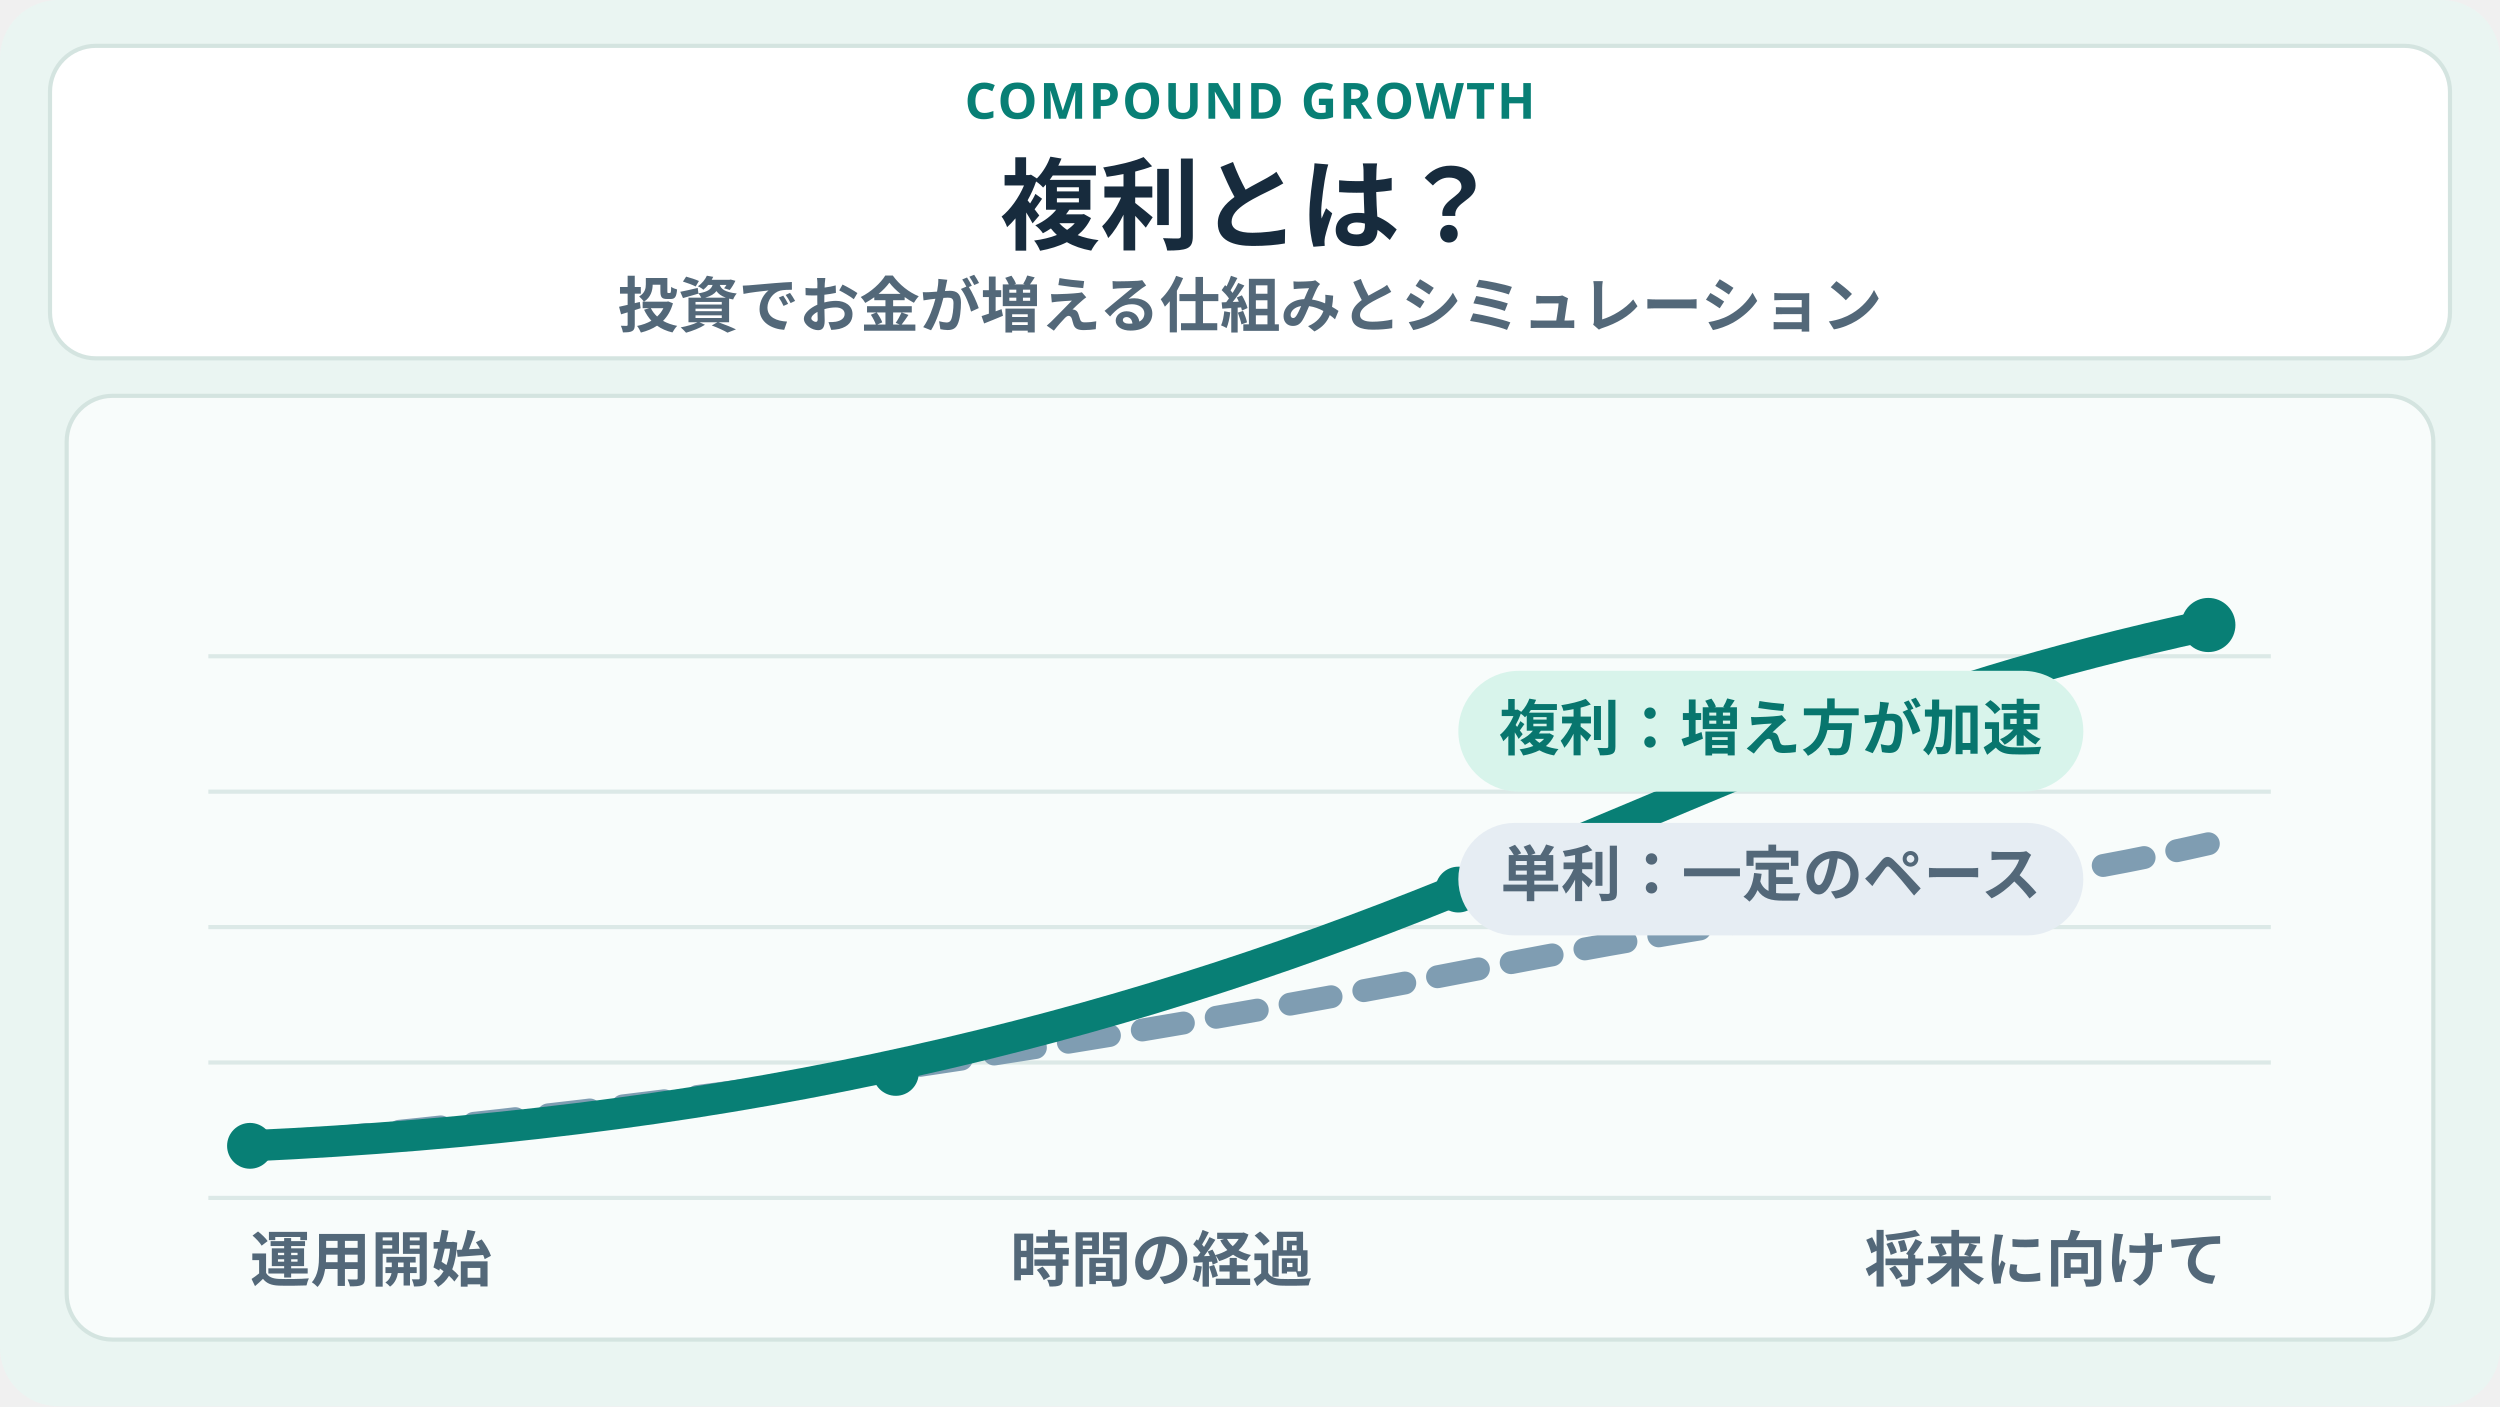
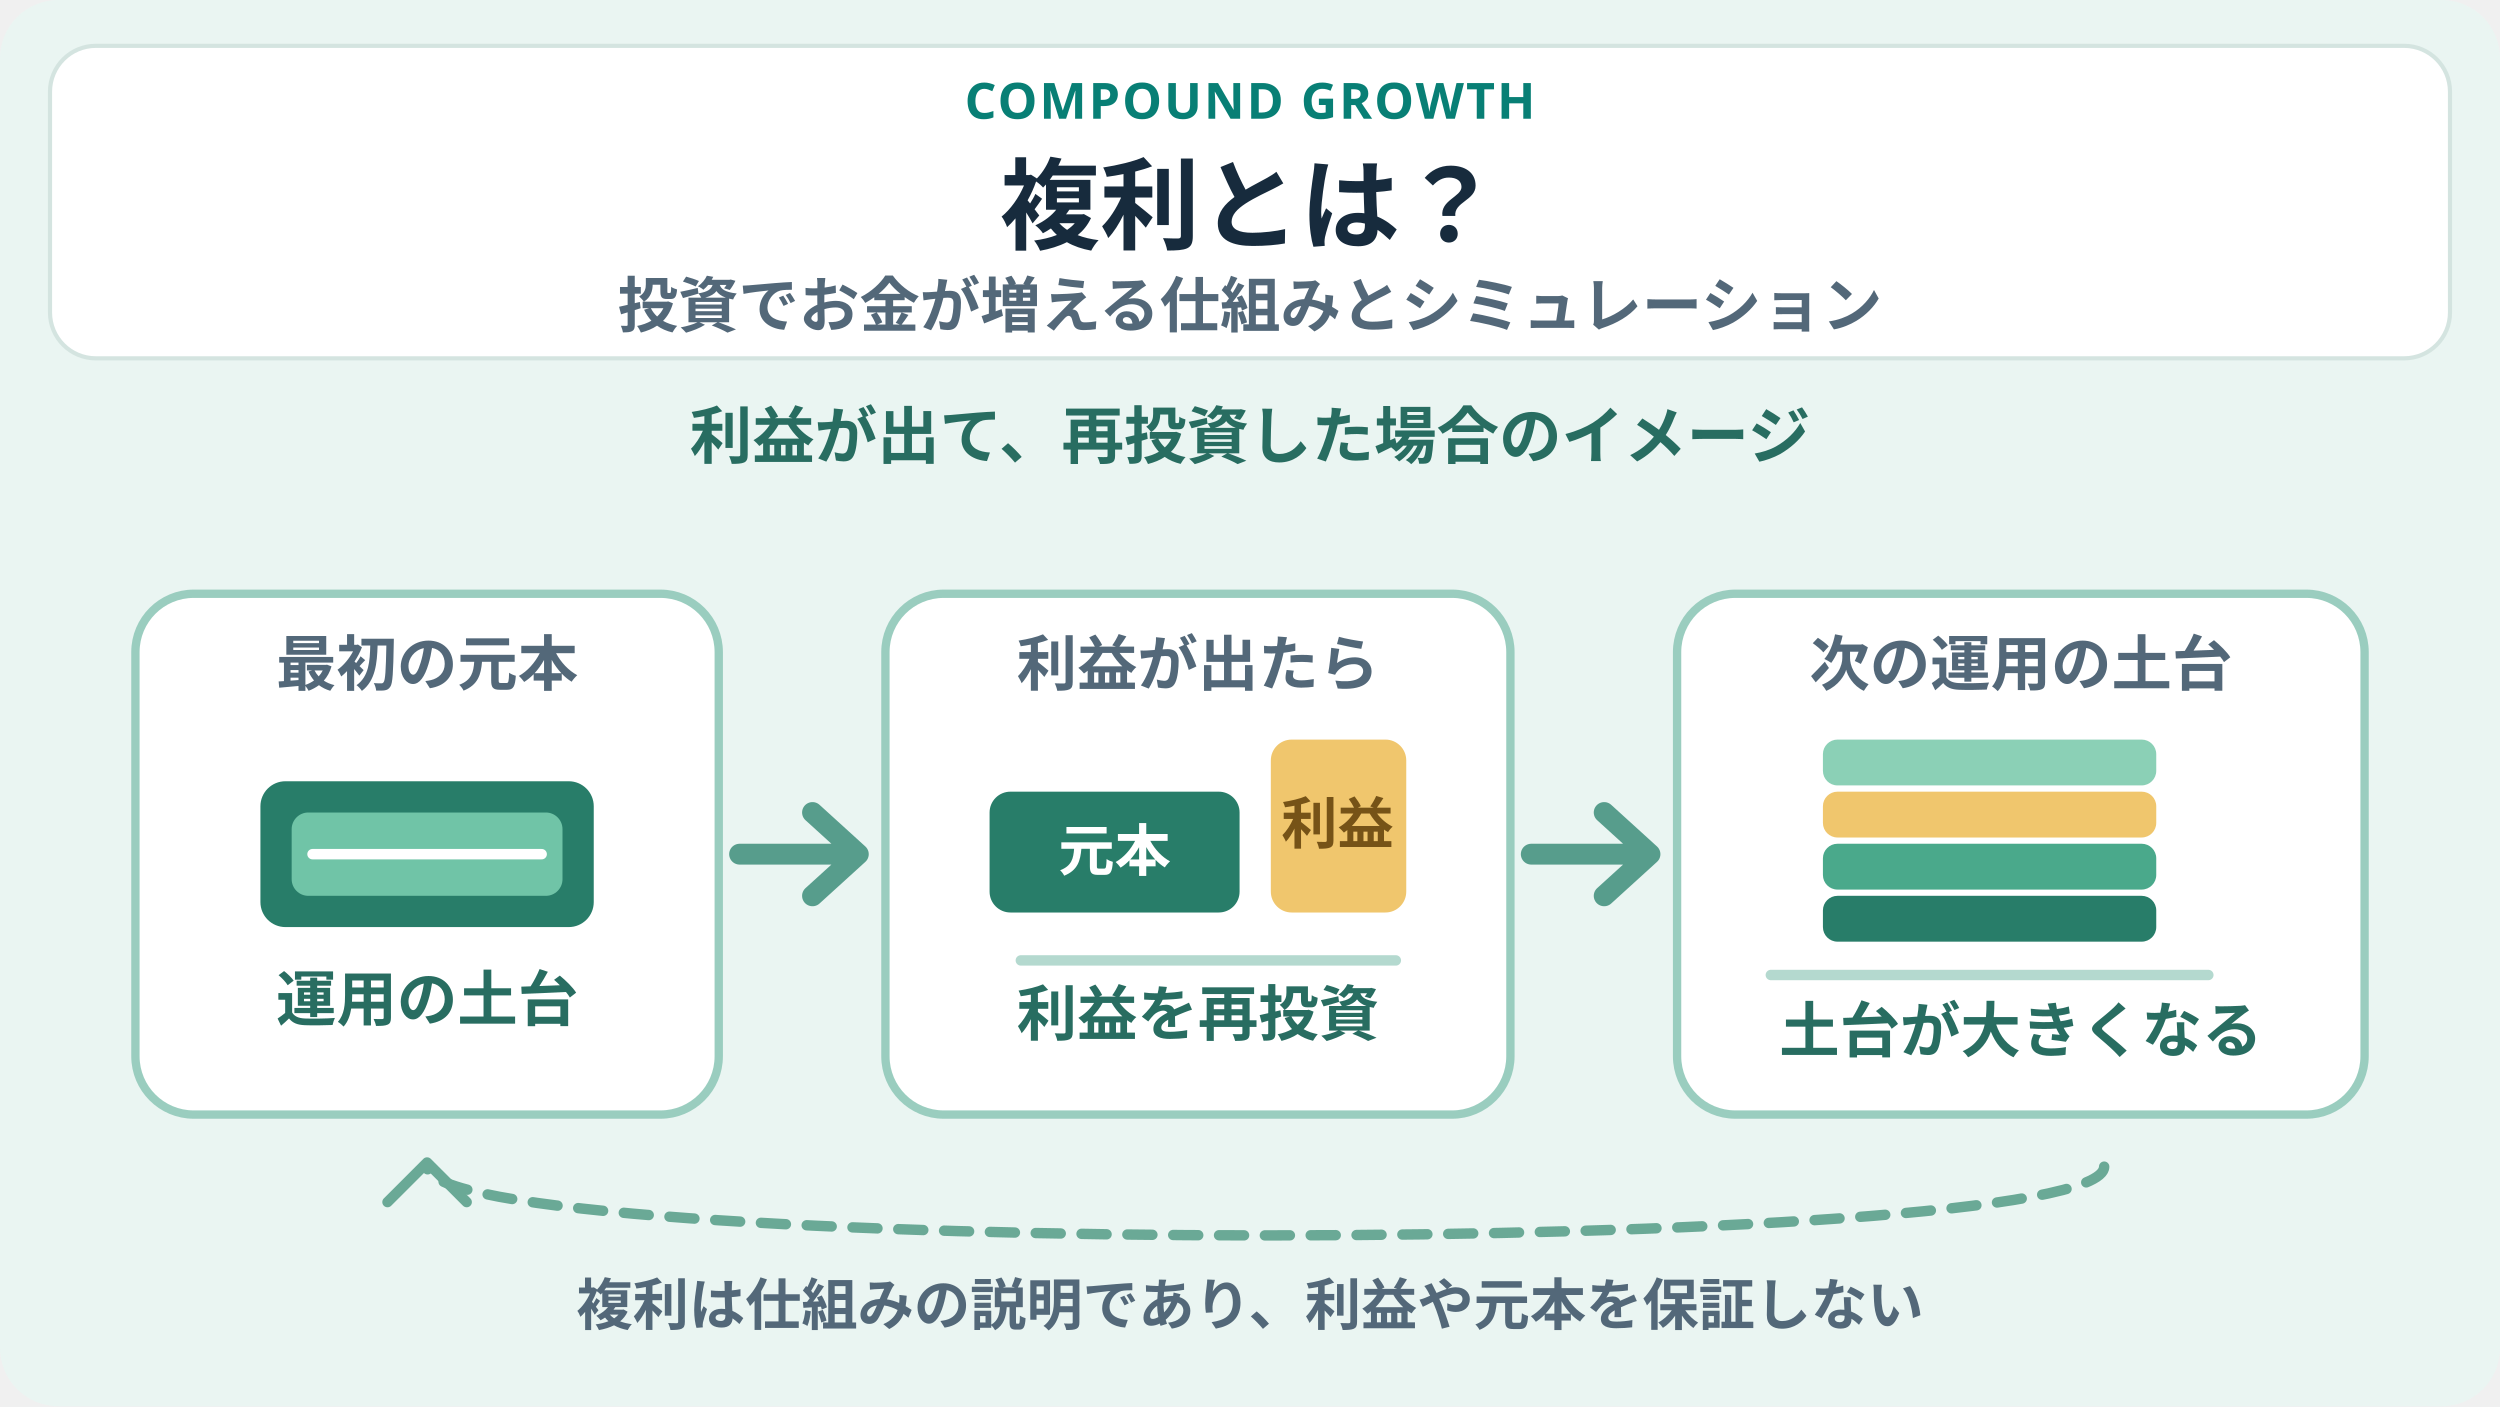
<svg xmlns="http://www.w3.org/2000/svg" width="1200" height="675" viewBox="0 0 1200 675" role="img" aria-labelledby="title desc">
  <rect width="1200" height="675" rx="28" fill="#eaf5f2" />
  <rect x="24" y="22" width="1152" height="150" rx="22" fill="#fff" stroke="#d4e4e0" stroke-width="2" />
  <text x="600" y="57" text-anchor="middle" font-family="sans-serif" font-size="24" font-weight="800" letter-spacing="1" fill="#087f75">COMPOUND GROWTH</text>
  <text x="600" y="116" text-anchor="middle" font-family="sans-serif" font-size="48" font-weight="800" fill="#172b3d">複利とは？</text>
  <text x="600" y="157" text-anchor="middle" font-family="sans-serif" font-size="29" font-weight="650" fill="#536879">投資でお金が増える仕組みとシミュレーション</text>
-   <rect x="32" y="190" width="1136" height="453" rx="22" fill="#f8fcfb" stroke="#d4e4e0" stroke-width="2" />
-   <g stroke="#dce9e7" stroke-width="2">
-     <line x1="100" y1="575" x2="1090" y2="575" />
-     <line x1="100" y1="510" x2="1090" y2="510" />
-     <line x1="100" y1="445" x2="1090" y2="445" />
-     <line x1="100" y1="380" x2="1090" y2="380" />
-     <line x1="100" y1="315" x2="1090" y2="315" />
+   <text x="600" y="220" text-anchor="middle" font-family="sans-serif" font-size="30" font-weight="800" fill="#286d61">利益が出て、再投資した場合のイメージ</text>
+   <g>
+     <rect x="65" y="285" width="280" height="250" rx="28" fill="#fff" stroke="#9acdbf" stroke-width="4" />
+     <text x="205" y="329" text-anchor="middle" font-family="sans-serif" font-size="29" font-weight="800" fill="#536879">最初の元本</text>
+     <rect x="125" y="375" width="160" height="70" rx="12" fill="#287d69" />
+     <rect x="140" y="390" width="130" height="40" rx="8" fill="#70c4a7" />
+     <path d="M150 410h110" stroke="#fff" stroke-width="5" stroke-linecap="round" />
+     <text x="205" y="490" text-anchor="middle" font-family="sans-serif" font-size="29" font-weight="800" fill="#286d61">運用の土台</text>
  </g>
-   <path d="M120 550 C340 530 530 500 710 465 S950 430 1060 405" fill="none" stroke="#7f9db2" stroke-width="11" stroke-linecap="round" stroke-dasharray="20 16" />
-   <path d="M120 550 C340 540 515 500 680 435 S900 335 1060 300" fill="none" stroke="#087f75" stroke-width="15" stroke-linecap="round" />
-   <g fill="#087f75">
-     <circle cx="120" cy="550" r="11" />
-     <circle cx="430" cy="515" r="11" />
-     <circle cx="700" cy="427" r="11" />
-     <circle cx="1060" cy="300" r="13" />
+   <path d="M355 410H410m-20-20 22 20-22 20" stroke="#579d8c" stroke-width="10" fill="none" stroke-linecap="round" stroke-linejoin="round" />
+   <g>
+     <rect x="425" y="285" width="300" height="250" rx="28" fill="#fff" stroke="#9acdbf" stroke-width="4" />
+     <text x="575" y="329" text-anchor="middle" font-family="sans-serif" font-size="29" font-weight="800" fill="#536879">利益が出たら</text>
+     <rect x="475" y="380" width="120" height="58" rx="10" fill="#287d69" />
+     <rect x="610" y="355" width="65" height="83" rx="10" fill="#f0c66d" />
+     <text x="535" y="418" text-anchor="middle" font-family="sans-serif" font-size="27" font-weight="800" fill="#fff">元本</text>
+     <text x="642" y="405" text-anchor="middle" font-family="sans-serif" font-size="27" font-weight="800" fill="#765317">利益</text>
+     <path d="M490 461H670" stroke="#b4d9cf" stroke-width="5" stroke-linecap="round" />
+     <text x="575" y="497" text-anchor="middle" font-family="sans-serif" font-size="29" font-weight="800" fill="#286d61">利益を再投資</text>
  </g>
-   <rect x="700" y="322" width="300" height="58" rx="29" fill="#d8f4eb" />
-   <text x="850" y="360" text-anchor="middle" font-family="sans-serif" font-size="29" font-weight="800" fill="#08766e">複利：増え方が加速</text>
-   <rect x="700" y="395" width="300" height="54" rx="27" fill="#e6edf3" />
-   <text x="850" y="430" text-anchor="middle" font-family="sans-serif" font-size="29" font-weight="750" fill="#536879">単利：一定のペース</text>
-   <g font-family="sans-serif" font-size="29" font-weight="700" fill="#536879">
-     <text x="120" y="615">運用開始</text>
-     <text x="485" y="615">時間の経過</text>
-     <text x="895" y="615">将来に向けて</text>
+   <path d="M735 410H790m-20-20 22 20-22 20" stroke="#579d8c" stroke-width="10" fill="none" stroke-linecap="round" stroke-linejoin="round" />
+   <g>
+     <rect x="805" y="285" width="330" height="250" rx="28" fill="#fff" stroke="#9acdbf" stroke-width="4" />
+     <text x="970" y="329" text-anchor="middle" font-family="sans-serif" font-size="29" font-weight="800" fill="#536879">次の運用の土台</text>
+     <g>
+       <rect x="875" y="430" width="160" height="22" rx="7" fill="#287d69" />
+       <rect x="875" y="405" width="160" height="22" rx="7" fill="#4aa98b" />
+       <rect x="875" y="380" width="160" height="22" rx="7" fill="#f0c66d" />
+       <rect x="875" y="355" width="160" height="22" rx="7" fill="#8bd0b6" />
+     </g>
+     <path d="M850 468H1060" stroke="#b4d9cf" stroke-width="5" stroke-linecap="round" />
+     <text x="970" y="505" text-anchor="middle" font-family="sans-serif" font-size="29" font-weight="800" fill="#286d61">土台が大きくなる</text>
  </g>
+   <path d="M1010 560C1010 604 205 604 205 560" fill="none" stroke="#6aa996" stroke-width="5" stroke-dasharray="12 10" stroke-linecap="round" />
+   <path d="M186 577l19-19 19 19" fill="none" stroke="#6aa996" stroke-width="5" stroke-linecap="round" stroke-linejoin="round" />
+   <text x="600" y="636" text-anchor="middle" font-family="sans-serif" font-size="27" font-weight="800" fill="#536879">複利は仕組みの説明であり、利益や元本を保証しない</text>
</svg>
